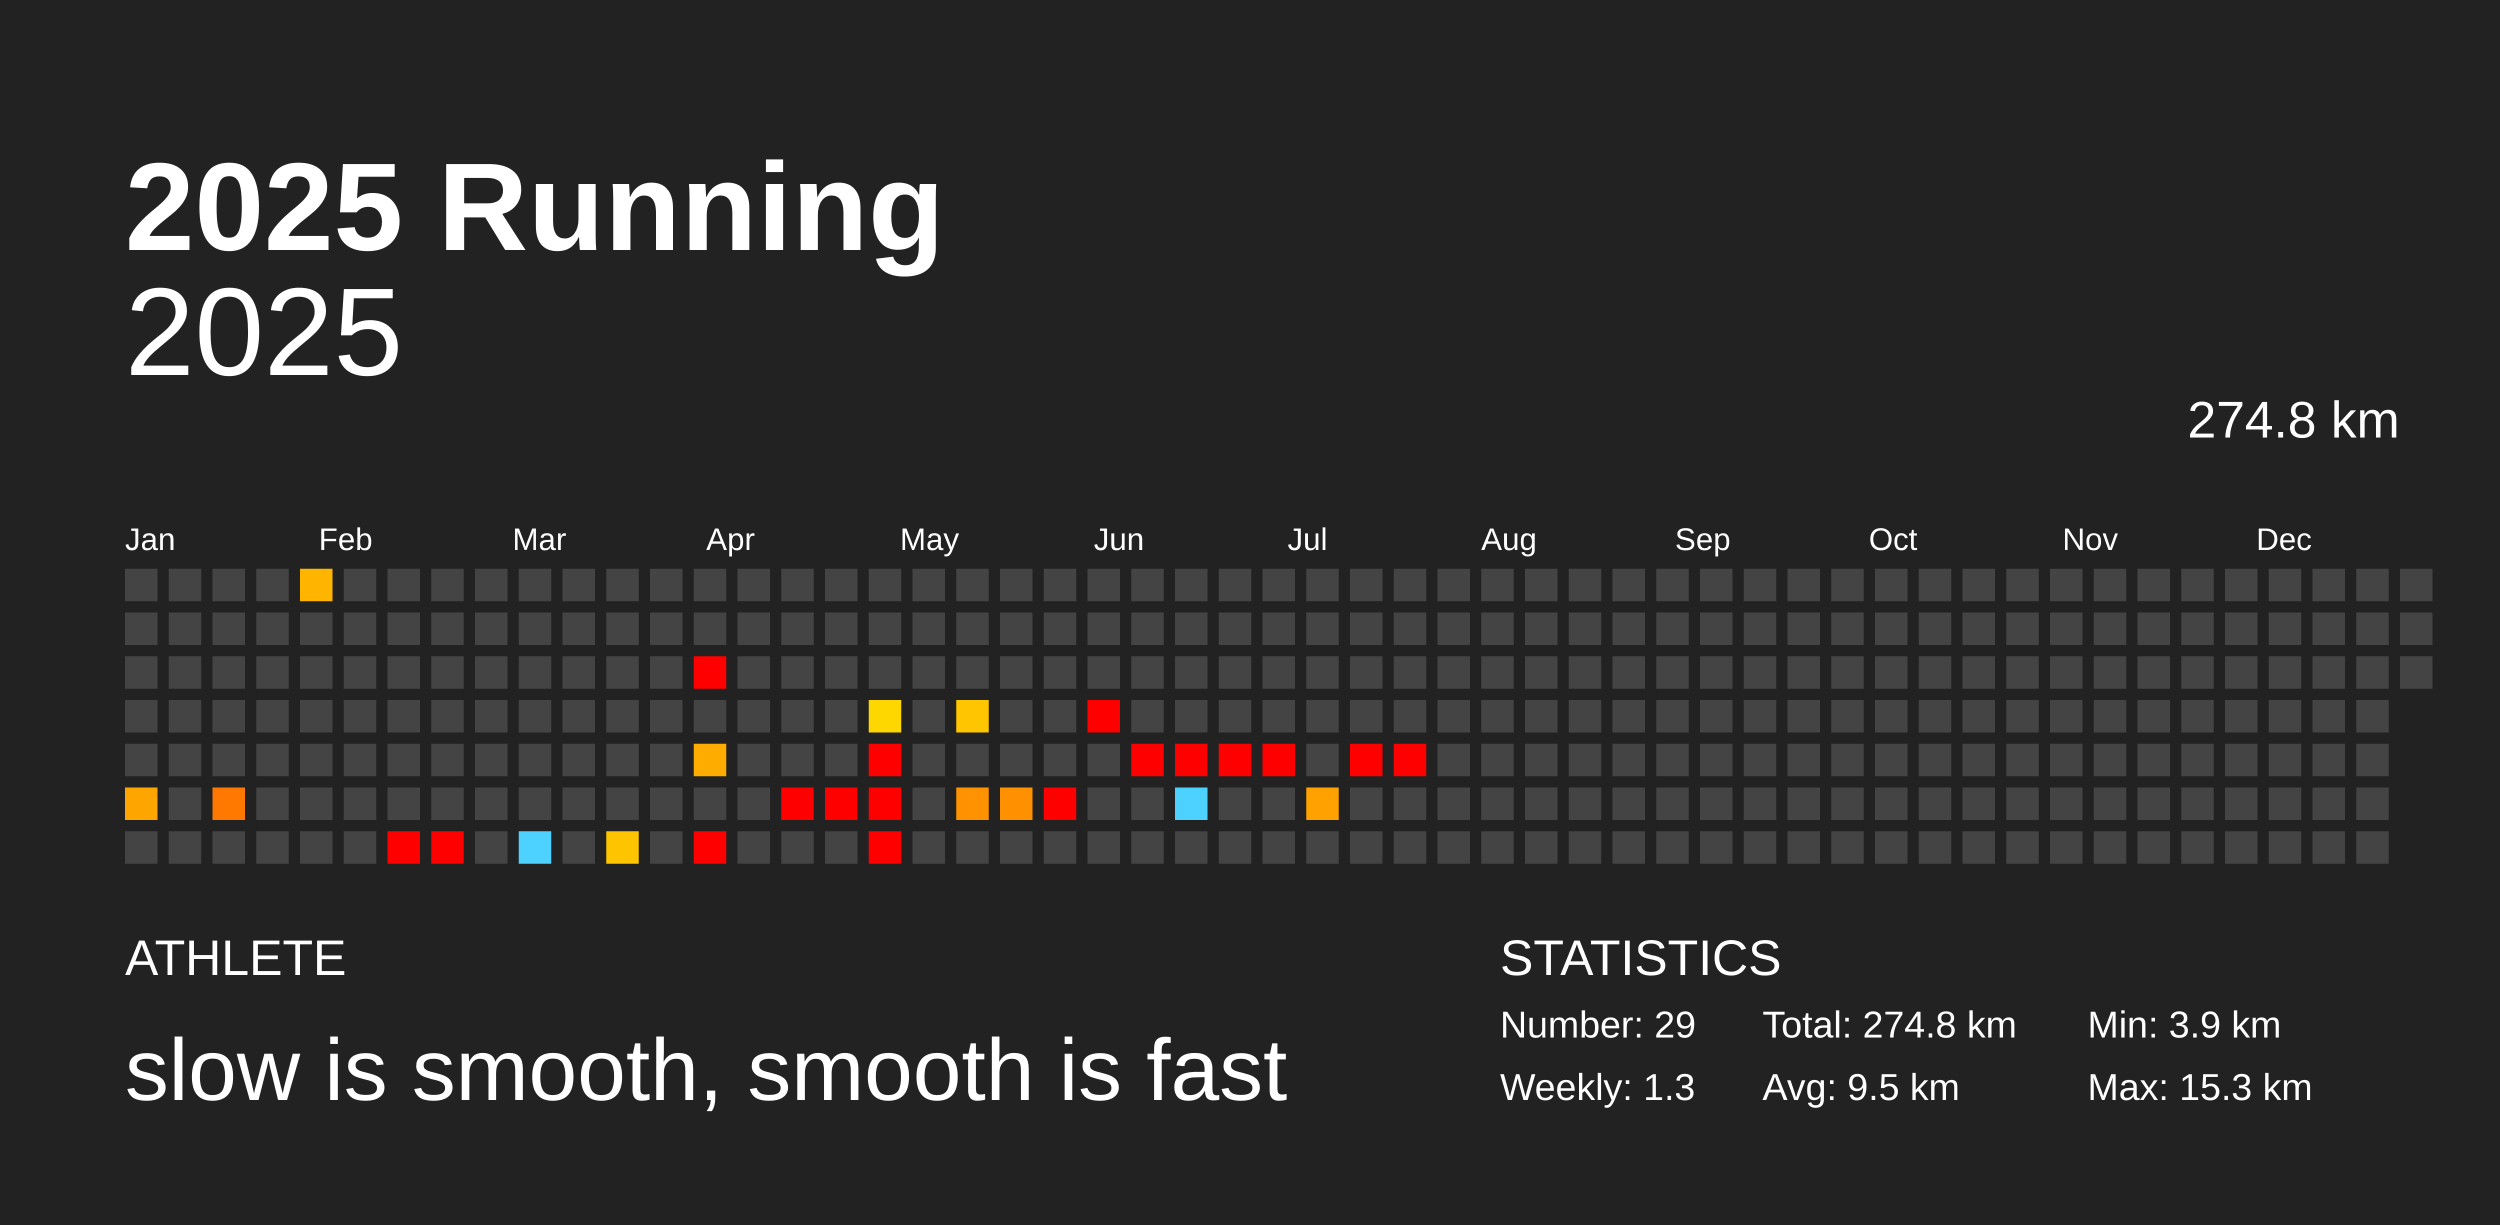
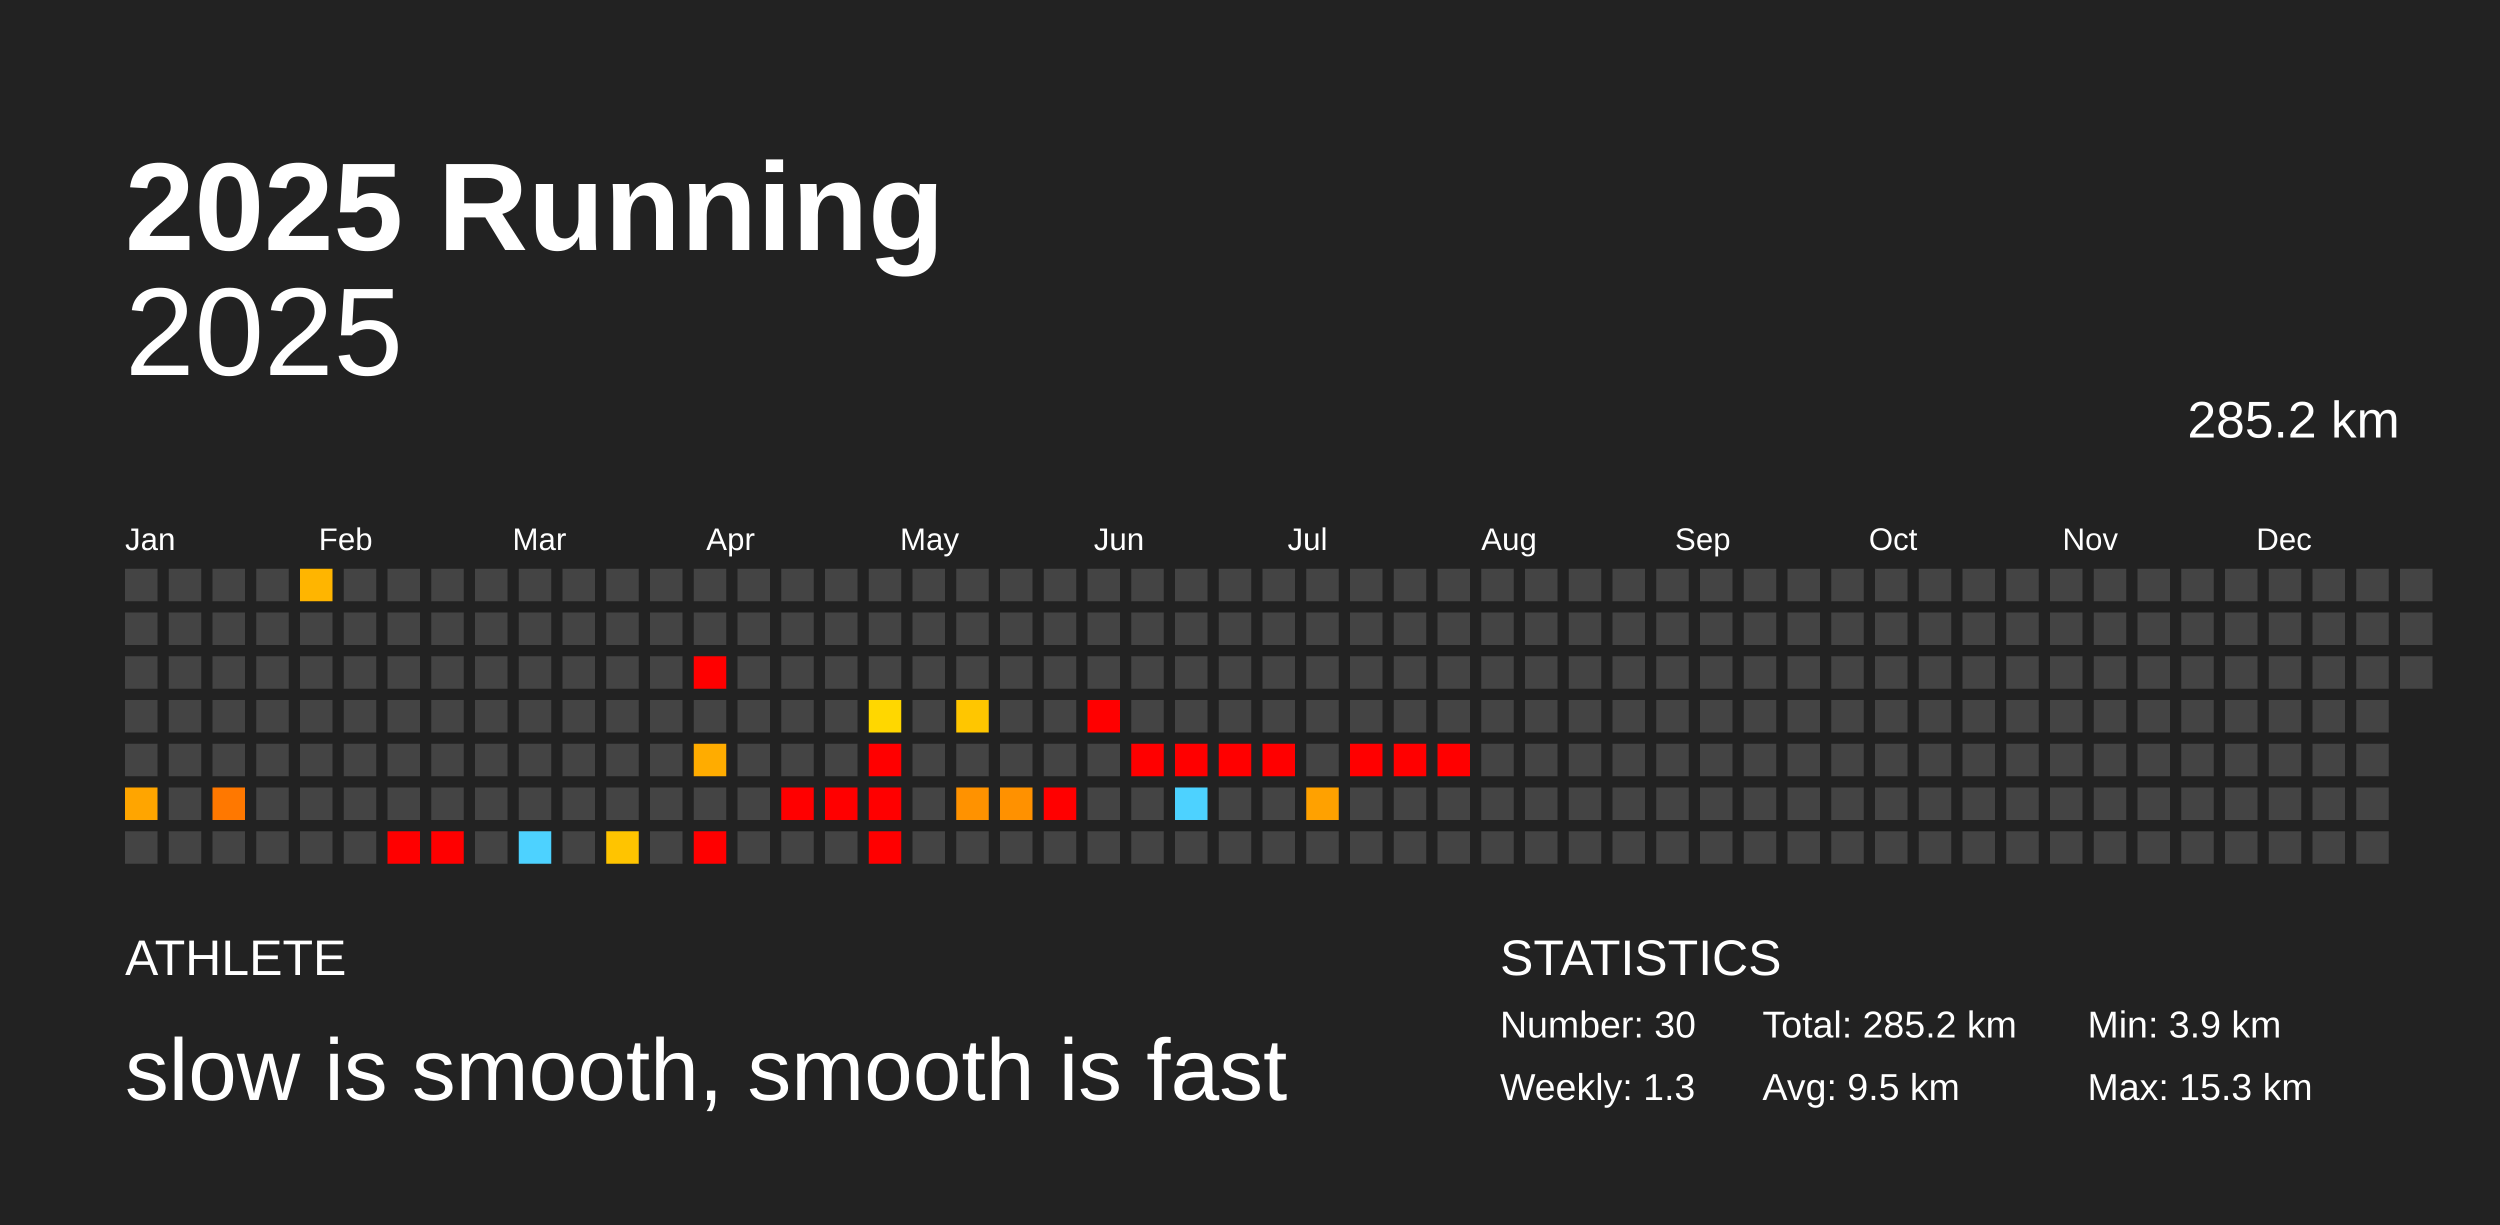
<svg xmlns="http://www.w3.org/2000/svg" baseProfile="full" height="98mm" version="1.1" viewBox="0,0,200,98" width="200mm">
  <defs />
  <rect fill="#222222" height="98" width="200" x="0" y="0" />
  <text fill="#FFFFFF" style="font-size:10px; font-family:Arial; font-weight:bold;" x="10" y="20">2025 Running</text>
  <text fill="#FFFFFF" style="font-size:4px; font-family:Arial" x="10" y="78">ATHLETE</text>
  <text fill="#FFFFFF" style="font-size:7px; font-family:Arial" x="10" y="88">slow is smooth, smooth is fast</text>
  <text fill="#FFFFFF" style="font-size:4px; font-family:Arial" x="120" y="78">STATISTICS</text>
-   <text fill="#FFFFFF" style="font-size:3px; font-family:Arial" x="120" y="83">Number: 29</text>
+   <text fill="#FFFFFF" style="font-size:3px; font-family:Arial" x="120" y="83">Number: 30</text>
  <text fill="#FFFFFF" style="font-size:3px; font-family:Arial" x="120" y="88">Weekly: 1.3</text>
-   <text fill="#FFFFFF" style="font-size:3px; font-family:Arial" x="141" y="83">Total: 274.8 km</text>
+   <text fill="#FFFFFF" style="font-size:3px; font-family:Arial" x="141" y="83">Total: 285.2 km</text>
  <text fill="#FFFFFF" style="font-size:3px; font-family:Arial" x="141" y="88">Avg: 9.5 km</text>
  <text fill="#FFFFFF" style="font-size:3px; font-family:Arial" x="167" y="83">Min: 3.9 km</text>
  <text fill="#FFFFFF" style="font-size:3px; font-family:Arial" x="167" y="88">Max: 15.3 km</text>
  <text alignment-baseline="hanging" fill="#FFFFFF" style="font-size:10.0px; font-family:Arial;" x="10" y="30">2025</text>
-   <text alignment-baseline="hanging" fill="#FFFFFF" style="font-size:4.125px; font-family:Arial;" x="175" y="35">274.8 km</text>
+   <text alignment-baseline="hanging" fill="#FFFFFF" style="font-size:4.125px; font-family:Arial;" x="175" y="35">285.2 km</text>
  <text fill="#FFFFFF" style="font-size:2.5px; font-family:Arial" x="10.0" y="44">Jan</text>
  <text fill="#FFFFFF" style="font-size:2.5px; font-family:Arial" x="25.5" y="44">Feb</text>
  <text fill="#FFFFFF" style="font-size:2.5px; font-family:Arial" x="41.0" y="44">Mar</text>
  <text fill="#FFFFFF" style="font-size:2.5px; font-family:Arial" x="56.5" y="44">Apr</text>
  <text fill="#FFFFFF" style="font-size:2.5px; font-family:Arial" x="72.0" y="44">May</text>
  <text fill="#FFFFFF" style="font-size:2.5px; font-family:Arial" x="87.5" y="44">Jun</text>
  <text fill="#FFFFFF" style="font-size:2.5px; font-family:Arial" x="103.0" y="44">Jul</text>
  <text fill="#FFFFFF" style="font-size:2.5px; font-family:Arial" x="118.5" y="44">Aug</text>
  <text fill="#FFFFFF" style="font-size:2.5px; font-family:Arial" x="134.0" y="44">Sep</text>
  <text fill="#FFFFFF" style="font-size:2.5px; font-family:Arial" x="149.5" y="44">Oct</text>
  <text fill="#FFFFFF" style="font-size:2.5px; font-family:Arial" x="165.0" y="44">Nov</text>
  <text fill="#FFFFFF" style="font-size:2.5px; font-family:Arial" x="180.5" y="44">Dec</text>
  <rect fill="#444444" height="2.6" width="2.6" x="10.0" y="45.5" />
  <rect fill="#444444" height="2.6" width="2.6" x="10.0" y="49.0" />
  <rect fill="#444444" height="2.6" width="2.6" x="10.0" y="52.5" />
  <rect fill="#444444" height="2.6" width="2.6" x="10.0" y="56.0" />
  <rect fill="#444444" height="2.6" width="2.6" x="10.0" y="59.5" />
  <rect fill="#ffa500" height="2.6" width="2.6" x="10.0" y="63.0" />
  <rect fill="#444444" height="2.6" width="2.6" x="10.0" y="66.5" />
  <rect fill="#444444" height="2.6" width="2.6" x="13.5" y="45.5" />
  <rect fill="#444444" height="2.6" width="2.6" x="13.5" y="49.0" />
  <rect fill="#444444" height="2.6" width="2.6" x="13.5" y="52.5" />
  <rect fill="#444444" height="2.6" width="2.6" x="13.5" y="56.0" />
  <rect fill="#444444" height="2.6" width="2.6" x="13.5" y="59.5" />
  <rect fill="#444444" height="2.6" width="2.6" x="13.5" y="63.0" />
  <rect fill="#444444" height="2.6" width="2.6" x="13.5" y="66.5" />
  <rect fill="#444444" height="2.6" width="2.6" x="17.0" y="45.5" />
  <rect fill="#444444" height="2.6" width="2.6" x="17.0" y="49.0" />
  <rect fill="#444444" height="2.6" width="2.6" x="17.0" y="52.5" />
  <rect fill="#444444" height="2.6" width="2.6" x="17.0" y="56.0" />
  <rect fill="#444444" height="2.6" width="2.6" x="17.0" y="59.5" />
  <rect fill="#ff7800" height="2.6" width="2.6" x="17.0" y="63.0" />
  <rect fill="#444444" height="2.6" width="2.6" x="17.0" y="66.5" />
  <rect fill="#444444" height="2.6" width="2.6" x="20.5" y="45.5" />
  <rect fill="#444444" height="2.6" width="2.6" x="20.5" y="49.0" />
  <rect fill="#444444" height="2.6" width="2.6" x="20.5" y="52.5" />
  <rect fill="#444444" height="2.6" width="2.6" x="20.5" y="56.0" />
  <rect fill="#444444" height="2.6" width="2.6" x="20.5" y="59.5" />
  <rect fill="#444444" height="2.6" width="2.6" x="20.5" y="63.0" />
  <rect fill="#444444" height="2.6" width="2.6" x="20.5" y="66.5" />
  <rect fill="#ffb500" height="2.6" width="2.6" x="24.0" y="45.5" />
  <rect fill="#444444" height="2.6" width="2.6" x="24.0" y="49.0" />
  <rect fill="#444444" height="2.6" width="2.6" x="24.0" y="52.5" />
  <rect fill="#444444" height="2.6" width="2.6" x="24.0" y="56.0" />
  <rect fill="#444444" height="2.6" width="2.6" x="24.0" y="59.5" />
  <rect fill="#444444" height="2.6" width="2.6" x="24.0" y="63.0" />
  <rect fill="#444444" height="2.6" width="2.6" x="24.0" y="66.5" />
  <rect fill="#444444" height="2.6" width="2.6" x="27.5" y="45.5" />
  <rect fill="#444444" height="2.6" width="2.6" x="27.5" y="49.0" />
  <rect fill="#444444" height="2.6" width="2.6" x="27.5" y="52.5" />
  <rect fill="#444444" height="2.6" width="2.6" x="27.5" y="56.0" />
  <rect fill="#444444" height="2.6" width="2.6" x="27.5" y="59.5" />
  <rect fill="#444444" height="2.6" width="2.6" x="27.5" y="63.0" />
  <rect fill="#444444" height="2.6" width="2.6" x="27.5" y="66.5" />
  <rect fill="#444444" height="2.6" width="2.6" x="31.0" y="45.5" />
  <rect fill="#444444" height="2.6" width="2.6" x="31.0" y="49.0" />
  <rect fill="#444444" height="2.6" width="2.6" x="31.0" y="52.5" />
  <rect fill="#444444" height="2.6" width="2.6" x="31.0" y="56.0" />
  <rect fill="#444444" height="2.6" width="2.6" x="31.0" y="59.5" />
  <rect fill="#444444" height="2.6" width="2.6" x="31.0" y="63.0" />
  <rect fill="red" height="2.6" width="2.6" x="31.0" y="66.5" />
  <rect fill="#444444" height="2.6" width="2.6" x="34.5" y="45.5" />
  <rect fill="#444444" height="2.6" width="2.6" x="34.5" y="49.0" />
  <rect fill="#444444" height="2.6" width="2.6" x="34.5" y="52.5" />
  <rect fill="#444444" height="2.6" width="2.6" x="34.5" y="56.0" />
  <rect fill="#444444" height="2.6" width="2.6" x="34.5" y="59.5" />
  <rect fill="#444444" height="2.6" width="2.6" x="34.5" y="63.0" />
  <rect fill="red" height="2.6" width="2.6" x="34.5" y="66.5" />
  <rect fill="#444444" height="2.6" width="2.6" x="38.0" y="45.5" />
  <rect fill="#444444" height="2.6" width="2.6" x="38.0" y="49.0" />
  <rect fill="#444444" height="2.6" width="2.6" x="38.0" y="52.5" />
  <rect fill="#444444" height="2.6" width="2.6" x="38.0" y="56.0" />
  <rect fill="#444444" height="2.6" width="2.6" x="38.0" y="59.5" />
  <rect fill="#444444" height="2.6" width="2.6" x="38.0" y="63.0" />
  <rect fill="#444444" height="2.6" width="2.6" x="38.0" y="66.5" />
  <rect fill="#444444" height="2.6" width="2.6" x="41.5" y="45.5" />
  <rect fill="#444444" height="2.6" width="2.6" x="41.5" y="49.0" />
  <rect fill="#444444" height="2.6" width="2.6" x="41.5" y="52.5" />
  <rect fill="#444444" height="2.6" width="2.6" x="41.5" y="56.0" />
  <rect fill="#444444" height="2.6" width="2.6" x="41.5" y="59.5" />
  <rect fill="#444444" height="2.6" width="2.6" x="41.5" y="63.0" />
  <rect fill="#4dd2ff" height="2.6" width="2.6" x="41.5" y="66.5" />
  <rect fill="#444444" height="2.6" width="2.6" x="45.0" y="45.5" />
  <rect fill="#444444" height="2.6" width="2.6" x="45.0" y="49.0" />
  <rect fill="#444444" height="2.6" width="2.6" x="45.0" y="52.5" />
  <rect fill="#444444" height="2.6" width="2.6" x="45.0" y="56.0" />
  <rect fill="#444444" height="2.6" width="2.6" x="45.0" y="59.5" />
  <rect fill="#444444" height="2.6" width="2.6" x="45.0" y="63.0" />
  <rect fill="#444444" height="2.6" width="2.6" x="45.0" y="66.5" />
  <rect fill="#444444" height="2.6" width="2.6" x="48.5" y="45.5" />
  <rect fill="#444444" height="2.6" width="2.6" x="48.5" y="49.0" />
  <rect fill="#444444" height="2.6" width="2.6" x="48.5" y="52.5" />
  <rect fill="#444444" height="2.6" width="2.6" x="48.5" y="56.0" />
  <rect fill="#444444" height="2.6" width="2.6" x="48.5" y="59.5" />
  <rect fill="#444444" height="2.6" width="2.6" x="48.5" y="63.0" />
  <rect fill="#ffc400" height="2.6" width="2.6" x="48.5" y="66.5" />
  <rect fill="#444444" height="2.6" width="2.6" x="52.0" y="45.5" />
  <rect fill="#444444" height="2.6" width="2.6" x="52.0" y="49.0" />
  <rect fill="#444444" height="2.6" width="2.6" x="52.0" y="52.5" />
  <rect fill="#444444" height="2.6" width="2.6" x="52.0" y="56.0" />
  <rect fill="#444444" height="2.6" width="2.6" x="52.0" y="59.5" />
  <rect fill="#444444" height="2.6" width="2.6" x="52.0" y="63.0" />
  <rect fill="#444444" height="2.6" width="2.6" x="52.0" y="66.5" />
  <rect fill="#444444" height="2.6" width="2.6" x="55.5" y="45.5" />
  <rect fill="#444444" height="2.6" width="2.6" x="55.5" y="49.0" />
  <rect fill="red" height="2.6" width="2.6" x="55.5" y="52.5" />
  <rect fill="#444444" height="2.6" width="2.6" x="55.5" y="56.0" />
  <rect fill="#ffac00" height="2.6" width="2.6" x="55.5" y="59.5" />
  <rect fill="#444444" height="2.6" width="2.6" x="55.5" y="63.0" />
  <rect fill="red" height="2.6" width="2.6" x="55.5" y="66.5" />
  <rect fill="#444444" height="2.6" width="2.6" x="59.0" y="45.5" />
  <rect fill="#444444" height="2.6" width="2.6" x="59.0" y="49.0" />
  <rect fill="#444444" height="2.6" width="2.6" x="59.0" y="52.5" />
  <rect fill="#444444" height="2.6" width="2.6" x="59.0" y="56.0" />
  <rect fill="#444444" height="2.6" width="2.6" x="59.0" y="59.5" />
  <rect fill="#444444" height="2.6" width="2.6" x="59.0" y="63.0" />
  <rect fill="#444444" height="2.6" width="2.6" x="59.0" y="66.5" />
  <rect fill="#444444" height="2.6" width="2.6" x="62.5" y="45.5" />
  <rect fill="#444444" height="2.6" width="2.6" x="62.5" y="49.0" />
  <rect fill="#444444" height="2.6" width="2.6" x="62.5" y="52.5" />
  <rect fill="#444444" height="2.6" width="2.6" x="62.5" y="56.0" />
  <rect fill="#444444" height="2.6" width="2.6" x="62.5" y="59.5" />
  <rect fill="red" height="2.6" width="2.6" x="62.5" y="63.0" />
  <rect fill="#444444" height="2.6" width="2.6" x="62.5" y="66.5" />
  <rect fill="#444444" height="2.6" width="2.6" x="66.0" y="45.5" />
  <rect fill="#444444" height="2.6" width="2.6" x="66.0" y="49.0" />
  <rect fill="#444444" height="2.6" width="2.6" x="66.0" y="52.5" />
  <rect fill="#444444" height="2.6" width="2.6" x="66.0" y="56.0" />
  <rect fill="#444444" height="2.6" width="2.6" x="66.0" y="59.5" />
  <rect fill="red" height="2.6" width="2.6" x="66.0" y="63.0" />
  <rect fill="#444444" height="2.6" width="2.6" x="66.0" y="66.5" />
  <rect fill="#444444" height="2.6" width="2.6" x="69.5" y="45.5" />
  <rect fill="#444444" height="2.6" width="2.6" x="69.5" y="49.0" />
  <rect fill="#444444" height="2.6" width="2.6" x="69.5" y="52.5" />
  <rect fill="#ffd700" height="2.6" width="2.6" x="69.5" y="56.0" />
  <rect fill="red" height="2.6" width="2.6" x="69.5" y="59.5" />
  <rect fill="red" height="2.6" width="2.6" x="69.5" y="63.0" />
  <rect fill="red" height="2.6" width="2.6" x="69.5" y="66.5" />
  <rect fill="#444444" height="2.6" width="2.6" x="73.0" y="45.5" />
  <rect fill="#444444" height="2.6" width="2.6" x="73.0" y="49.0" />
  <rect fill="#444444" height="2.6" width="2.6" x="73.0" y="52.5" />
  <rect fill="#444444" height="2.6" width="2.6" x="73.0" y="56.0" />
  <rect fill="#444444" height="2.6" width="2.6" x="73.0" y="59.5" />
  <rect fill="#444444" height="2.6" width="2.6" x="73.0" y="63.0" />
  <rect fill="#444444" height="2.6" width="2.6" x="73.0" y="66.5" />
  <rect fill="#444444" height="2.6" width="2.6" x="76.5" y="45.5" />
  <rect fill="#444444" height="2.6" width="2.6" x="76.5" y="49.0" />
  <rect fill="#444444" height="2.6" width="2.6" x="76.5" y="52.5" />
  <rect fill="#ffc600" height="2.6" width="2.6" x="76.5" y="56.0" />
  <rect fill="#444444" height="2.6" width="2.6" x="76.5" y="59.5" />
  <rect fill="#ff9200" height="2.6" width="2.6" x="76.5" y="63.0" />
  <rect fill="#444444" height="2.6" width="2.6" x="76.5" y="66.5" />
  <rect fill="#444444" height="2.6" width="2.6" x="80.0" y="45.5" />
  <rect fill="#444444" height="2.6" width="2.6" x="80.0" y="49.0" />
  <rect fill="#444444" height="2.6" width="2.6" x="80.0" y="52.5" />
  <rect fill="#444444" height="2.6" width="2.6" x="80.0" y="56.0" />
  <rect fill="#444444" height="2.6" width="2.6" x="80.0" y="59.5" />
  <rect fill="#ff9100" height="2.6" width="2.6" x="80.0" y="63.0" />
  <rect fill="#444444" height="2.6" width="2.6" x="80.0" y="66.5" />
  <rect fill="#444444" height="2.6" width="2.6" x="83.5" y="45.5" />
  <rect fill="#444444" height="2.6" width="2.6" x="83.5" y="49.0" />
  <rect fill="#444444" height="2.6" width="2.6" x="83.5" y="52.5" />
  <rect fill="#444444" height="2.6" width="2.6" x="83.5" y="56.0" />
  <rect fill="#444444" height="2.6" width="2.6" x="83.5" y="59.5" />
  <rect fill="red" height="2.6" width="2.6" x="83.5" y="63.0" />
  <rect fill="#444444" height="2.6" width="2.6" x="83.5" y="66.5" />
  <rect fill="#444444" height="2.6" width="2.6" x="87.0" y="45.5" />
  <rect fill="#444444" height="2.6" width="2.6" x="87.0" y="49.0" />
  <rect fill="#444444" height="2.6" width="2.6" x="87.0" y="52.5" />
  <rect fill="red" height="2.6" width="2.6" x="87.0" y="56.0" />
  <rect fill="#444444" height="2.6" width="2.6" x="87.0" y="59.5" />
  <rect fill="#444444" height="2.6" width="2.6" x="87.0" y="63.0" />
  <rect fill="#444444" height="2.6" width="2.6" x="87.0" y="66.5" />
  <rect fill="#444444" height="2.6" width="2.6" x="90.5" y="45.5" />
  <rect fill="#444444" height="2.6" width="2.6" x="90.5" y="49.0" />
  <rect fill="#444444" height="2.6" width="2.6" x="90.5" y="52.5" />
  <rect fill="#444444" height="2.6" width="2.6" x="90.5" y="56.0" />
  <rect fill="red" height="2.6" width="2.6" x="90.5" y="59.5" />
  <rect fill="#444444" height="2.6" width="2.6" x="90.5" y="63.0" />
  <rect fill="#444444" height="2.6" width="2.6" x="90.5" y="66.5" />
  <rect fill="#444444" height="2.6" width="2.6" x="94.0" y="45.5" />
  <rect fill="#444444" height="2.6" width="2.6" x="94.0" y="49.0" />
  <rect fill="#444444" height="2.6" width="2.6" x="94.0" y="52.5" />
  <rect fill="#444444" height="2.6" width="2.6" x="94.0" y="56.0" />
  <rect fill="red" height="2.6" width="2.6" x="94.0" y="59.5" />
  <rect fill="#4dd2ff" height="2.6" width="2.6" x="94.0" y="63.0" />
  <rect fill="#444444" height="2.6" width="2.6" x="94.0" y="66.5" />
  <rect fill="#444444" height="2.6" width="2.6" x="97.5" y="45.5" />
  <rect fill="#444444" height="2.6" width="2.6" x="97.5" y="49.0" />
  <rect fill="#444444" height="2.6" width="2.6" x="97.5" y="52.5" />
  <rect fill="#444444" height="2.6" width="2.6" x="97.5" y="56.0" />
  <rect fill="red" height="2.6" width="2.6" x="97.5" y="59.5" />
  <rect fill="#444444" height="2.6" width="2.6" x="97.5" y="63.0" />
  <rect fill="#444444" height="2.6" width="2.6" x="97.5" y="66.5" />
  <rect fill="#444444" height="2.6" width="2.6" x="101.0" y="45.5" />
  <rect fill="#444444" height="2.6" width="2.6" x="101.0" y="49.0" />
  <rect fill="#444444" height="2.6" width="2.6" x="101.0" y="52.5" />
  <rect fill="#444444" height="2.6" width="2.6" x="101.0" y="56.0" />
  <rect fill="red" height="2.6" width="2.6" x="101.0" y="59.5" />
  <rect fill="#444444" height="2.6" width="2.6" x="101.0" y="63.0" />
  <rect fill="#444444" height="2.6" width="2.6" x="101.0" y="66.5" />
  <rect fill="#444444" height="2.6" width="2.6" x="104.5" y="45.5" />
  <rect fill="#444444" height="2.6" width="2.6" x="104.5" y="49.0" />
  <rect fill="#444444" height="2.6" width="2.6" x="104.5" y="52.5" />
  <rect fill="#444444" height="2.6" width="2.6" x="104.5" y="56.0" />
  <rect fill="#444444" height="2.6" width="2.6" x="104.5" y="59.5" />
  <rect fill="#ffa100" height="2.6" width="2.6" x="104.5" y="63.0" />
  <rect fill="#444444" height="2.6" width="2.6" x="104.5" y="66.5" />
  <rect fill="#444444" height="2.6" width="2.6" x="108.0" y="45.5" />
  <rect fill="#444444" height="2.6" width="2.6" x="108.0" y="49.0" />
  <rect fill="#444444" height="2.6" width="2.6" x="108.0" y="52.5" />
  <rect fill="#444444" height="2.6" width="2.6" x="108.0" y="56.0" />
  <rect fill="red" height="2.6" width="2.6" x="108.0" y="59.5" />
  <rect fill="#444444" height="2.6" width="2.6" x="108.0" y="63.0" />
  <rect fill="#444444" height="2.6" width="2.6" x="108.0" y="66.5" />
  <rect fill="#444444" height="2.6" width="2.6" x="111.5" y="45.5" />
  <rect fill="#444444" height="2.6" width="2.6" x="111.5" y="49.0" />
  <rect fill="#444444" height="2.6" width="2.6" x="111.5" y="52.5" />
  <rect fill="#444444" height="2.6" width="2.6" x="111.5" y="56.0" />
  <rect fill="red" height="2.6" width="2.6" x="111.5" y="59.5" />
  <rect fill="#444444" height="2.6" width="2.6" x="111.5" y="63.0" />
  <rect fill="#444444" height="2.6" width="2.6" x="111.5" y="66.5" />
  <rect fill="#444444" height="2.6" width="2.6" x="115.0" y="45.5" />
  <rect fill="#444444" height="2.6" width="2.6" x="115.0" y="49.0" />
  <rect fill="#444444" height="2.6" width="2.6" x="115.0" y="52.5" />
  <rect fill="#444444" height="2.6" width="2.6" x="115.0" y="56.0" />
-   <rect fill="#444444" height="2.6" width="2.6" x="115.0" y="59.5" />
+   <rect fill="red" height="2.6" width="2.6" x="115.0" y="59.5" />
  <rect fill="#444444" height="2.6" width="2.6" x="115.0" y="63.0" />
  <rect fill="#444444" height="2.6" width="2.6" x="115.0" y="66.5" />
  <rect fill="#444444" height="2.6" width="2.6" x="118.5" y="45.5" />
  <rect fill="#444444" height="2.6" width="2.6" x="118.5" y="49.0" />
  <rect fill="#444444" height="2.6" width="2.6" x="118.5" y="52.5" />
  <rect fill="#444444" height="2.6" width="2.6" x="118.5" y="56.0" />
  <rect fill="#444444" height="2.6" width="2.6" x="118.5" y="59.5" />
  <rect fill="#444444" height="2.6" width="2.6" x="118.5" y="63.0" />
  <rect fill="#444444" height="2.6" width="2.6" x="118.5" y="66.5" />
  <rect fill="#444444" height="2.6" width="2.6" x="122.0" y="45.5" />
  <rect fill="#444444" height="2.6" width="2.6" x="122.0" y="49.0" />
  <rect fill="#444444" height="2.6" width="2.6" x="122.0" y="52.5" />
  <rect fill="#444444" height="2.6" width="2.6" x="122.0" y="56.0" />
  <rect fill="#444444" height="2.6" width="2.6" x="122.0" y="59.5" />
  <rect fill="#444444" height="2.6" width="2.6" x="122.0" y="63.0" />
  <rect fill="#444444" height="2.6" width="2.6" x="122.0" y="66.5" />
  <rect fill="#444444" height="2.6" width="2.6" x="125.5" y="45.5" />
  <rect fill="#444444" height="2.6" width="2.6" x="125.5" y="49.0" />
  <rect fill="#444444" height="2.6" width="2.6" x="125.5" y="52.5" />
  <rect fill="#444444" height="2.6" width="2.6" x="125.5" y="56.0" />
  <rect fill="#444444" height="2.6" width="2.6" x="125.5" y="59.5" />
  <rect fill="#444444" height="2.6" width="2.6" x="125.5" y="63.0" />
  <rect fill="#444444" height="2.6" width="2.6" x="125.5" y="66.5" />
  <rect fill="#444444" height="2.6" width="2.6" x="129.0" y="45.5" />
  <rect fill="#444444" height="2.6" width="2.6" x="129.0" y="49.0" />
  <rect fill="#444444" height="2.6" width="2.6" x="129.0" y="52.5" />
  <rect fill="#444444" height="2.6" width="2.6" x="129.0" y="56.0" />
  <rect fill="#444444" height="2.6" width="2.6" x="129.0" y="59.5" />
  <rect fill="#444444" height="2.6" width="2.6" x="129.0" y="63.0" />
  <rect fill="#444444" height="2.6" width="2.6" x="129.0" y="66.5" />
  <rect fill="#444444" height="2.6" width="2.6" x="132.5" y="45.5" />
  <rect fill="#444444" height="2.6" width="2.6" x="132.5" y="49.0" />
  <rect fill="#444444" height="2.6" width="2.6" x="132.5" y="52.5" />
  <rect fill="#444444" height="2.6" width="2.6" x="132.5" y="56.0" />
  <rect fill="#444444" height="2.6" width="2.6" x="132.5" y="59.5" />
  <rect fill="#444444" height="2.6" width="2.6" x="132.5" y="63.0" />
  <rect fill="#444444" height="2.6" width="2.6" x="132.5" y="66.5" />
  <rect fill="#444444" height="2.6" width="2.6" x="136.0" y="45.5" />
  <rect fill="#444444" height="2.6" width="2.6" x="136.0" y="49.0" />
  <rect fill="#444444" height="2.6" width="2.6" x="136.0" y="52.5" />
  <rect fill="#444444" height="2.6" width="2.6" x="136.0" y="56.0" />
  <rect fill="#444444" height="2.6" width="2.6" x="136.0" y="59.5" />
  <rect fill="#444444" height="2.6" width="2.6" x="136.0" y="63.0" />
  <rect fill="#444444" height="2.6" width="2.6" x="136.0" y="66.5" />
  <rect fill="#444444" height="2.6" width="2.6" x="139.5" y="45.5" />
  <rect fill="#444444" height="2.6" width="2.6" x="139.5" y="49.0" />
  <rect fill="#444444" height="2.6" width="2.6" x="139.5" y="52.5" />
  <rect fill="#444444" height="2.6" width="2.6" x="139.5" y="56.0" />
  <rect fill="#444444" height="2.6" width="2.6" x="139.5" y="59.5" />
  <rect fill="#444444" height="2.6" width="2.6" x="139.5" y="63.0" />
  <rect fill="#444444" height="2.6" width="2.6" x="139.5" y="66.5" />
  <rect fill="#444444" height="2.6" width="2.6" x="143.0" y="45.5" />
  <rect fill="#444444" height="2.6" width="2.6" x="143.0" y="49.0" />
  <rect fill="#444444" height="2.6" width="2.6" x="143.0" y="52.5" />
  <rect fill="#444444" height="2.6" width="2.6" x="143.0" y="56.0" />
  <rect fill="#444444" height="2.6" width="2.6" x="143.0" y="59.5" />
  <rect fill="#444444" height="2.6" width="2.6" x="143.0" y="63.0" />
  <rect fill="#444444" height="2.6" width="2.6" x="143.0" y="66.5" />
  <rect fill="#444444" height="2.6" width="2.6" x="146.5" y="45.5" />
  <rect fill="#444444" height="2.6" width="2.6" x="146.5" y="49.0" />
  <rect fill="#444444" height="2.6" width="2.6" x="146.5" y="52.5" />
  <rect fill="#444444" height="2.6" width="2.6" x="146.5" y="56.0" />
  <rect fill="#444444" height="2.6" width="2.6" x="146.5" y="59.5" />
  <rect fill="#444444" height="2.6" width="2.6" x="146.5" y="63.0" />
  <rect fill="#444444" height="2.6" width="2.6" x="146.5" y="66.5" />
  <rect fill="#444444" height="2.6" width="2.6" x="150.0" y="45.5" />
  <rect fill="#444444" height="2.6" width="2.6" x="150.0" y="49.0" />
  <rect fill="#444444" height="2.6" width="2.6" x="150.0" y="52.5" />
  <rect fill="#444444" height="2.6" width="2.6" x="150.0" y="56.0" />
  <rect fill="#444444" height="2.6" width="2.6" x="150.0" y="59.5" />
  <rect fill="#444444" height="2.6" width="2.6" x="150.0" y="63.0" />
  <rect fill="#444444" height="2.6" width="2.6" x="150.0" y="66.5" />
  <rect fill="#444444" height="2.6" width="2.6" x="153.5" y="45.5" />
  <rect fill="#444444" height="2.6" width="2.6" x="153.5" y="49.0" />
  <rect fill="#444444" height="2.6" width="2.6" x="153.5" y="52.5" />
  <rect fill="#444444" height="2.6" width="2.6" x="153.5" y="56.0" />
  <rect fill="#444444" height="2.6" width="2.6" x="153.5" y="59.5" />
  <rect fill="#444444" height="2.6" width="2.6" x="153.5" y="63.0" />
  <rect fill="#444444" height="2.6" width="2.6" x="153.5" y="66.5" />
  <rect fill="#444444" height="2.6" width="2.6" x="157.0" y="45.5" />
  <rect fill="#444444" height="2.6" width="2.6" x="157.0" y="49.0" />
  <rect fill="#444444" height="2.6" width="2.6" x="157.0" y="52.5" />
  <rect fill="#444444" height="2.6" width="2.6" x="157.0" y="56.0" />
  <rect fill="#444444" height="2.6" width="2.6" x="157.0" y="59.5" />
  <rect fill="#444444" height="2.6" width="2.6" x="157.0" y="63.0" />
  <rect fill="#444444" height="2.6" width="2.6" x="157.0" y="66.5" />
  <rect fill="#444444" height="2.6" width="2.6" x="160.5" y="45.5" />
  <rect fill="#444444" height="2.6" width="2.6" x="160.5" y="49.0" />
  <rect fill="#444444" height="2.6" width="2.6" x="160.5" y="52.5" />
  <rect fill="#444444" height="2.6" width="2.6" x="160.5" y="56.0" />
  <rect fill="#444444" height="2.6" width="2.6" x="160.5" y="59.5" />
  <rect fill="#444444" height="2.6" width="2.6" x="160.5" y="63.0" />
  <rect fill="#444444" height="2.6" width="2.6" x="160.5" y="66.5" />
  <rect fill="#444444" height="2.6" width="2.6" x="164.0" y="45.5" />
  <rect fill="#444444" height="2.6" width="2.6" x="164.0" y="49.0" />
  <rect fill="#444444" height="2.6" width="2.6" x="164.0" y="52.5" />
  <rect fill="#444444" height="2.6" width="2.6" x="164.0" y="56.0" />
  <rect fill="#444444" height="2.6" width="2.6" x="164.0" y="59.5" />
  <rect fill="#444444" height="2.6" width="2.6" x="164.0" y="63.0" />
  <rect fill="#444444" height="2.6" width="2.6" x="164.0" y="66.5" />
  <rect fill="#444444" height="2.6" width="2.6" x="167.5" y="45.5" />
  <rect fill="#444444" height="2.6" width="2.6" x="167.5" y="49.0" />
  <rect fill="#444444" height="2.6" width="2.6" x="167.5" y="52.5" />
  <rect fill="#444444" height="2.6" width="2.6" x="167.5" y="56.0" />
  <rect fill="#444444" height="2.6" width="2.6" x="167.5" y="59.5" />
  <rect fill="#444444" height="2.6" width="2.6" x="167.5" y="63.0" />
  <rect fill="#444444" height="2.6" width="2.6" x="167.5" y="66.5" />
  <rect fill="#444444" height="2.6" width="2.6" x="171.0" y="45.5" />
  <rect fill="#444444" height="2.6" width="2.6" x="171.0" y="49.0" />
  <rect fill="#444444" height="2.6" width="2.6" x="171.0" y="52.5" />
  <rect fill="#444444" height="2.6" width="2.6" x="171.0" y="56.0" />
  <rect fill="#444444" height="2.6" width="2.6" x="171.0" y="59.5" />
  <rect fill="#444444" height="2.6" width="2.6" x="171.0" y="63.0" />
  <rect fill="#444444" height="2.6" width="2.6" x="171.0" y="66.5" />
  <rect fill="#444444" height="2.6" width="2.6" x="174.5" y="45.5" />
  <rect fill="#444444" height="2.6" width="2.6" x="174.5" y="49.0" />
  <rect fill="#444444" height="2.6" width="2.6" x="174.5" y="52.5" />
  <rect fill="#444444" height="2.6" width="2.6" x="174.5" y="56.0" />
  <rect fill="#444444" height="2.6" width="2.6" x="174.5" y="59.5" />
  <rect fill="#444444" height="2.6" width="2.6" x="174.5" y="63.0" />
  <rect fill="#444444" height="2.6" width="2.6" x="174.5" y="66.5" />
  <rect fill="#444444" height="2.6" width="2.6" x="178.0" y="45.5" />
  <rect fill="#444444" height="2.6" width="2.6" x="178.0" y="49.0" />
  <rect fill="#444444" height="2.6" width="2.6" x="178.0" y="52.5" />
  <rect fill="#444444" height="2.6" width="2.6" x="178.0" y="56.0" />
  <rect fill="#444444" height="2.6" width="2.6" x="178.0" y="59.5" />
  <rect fill="#444444" height="2.6" width="2.6" x="178.0" y="63.0" />
  <rect fill="#444444" height="2.6" width="2.6" x="178.0" y="66.5" />
  <rect fill="#444444" height="2.6" width="2.6" x="181.5" y="45.5" />
  <rect fill="#444444" height="2.6" width="2.6" x="181.5" y="49.0" />
  <rect fill="#444444" height="2.6" width="2.6" x="181.5" y="52.5" />
  <rect fill="#444444" height="2.6" width="2.6" x="181.5" y="56.0" />
  <rect fill="#444444" height="2.6" width="2.6" x="181.5" y="59.5" />
  <rect fill="#444444" height="2.6" width="2.6" x="181.5" y="63.0" />
  <rect fill="#444444" height="2.6" width="2.6" x="181.5" y="66.5" />
  <rect fill="#444444" height="2.6" width="2.6" x="185.0" y="45.5" />
  <rect fill="#444444" height="2.6" width="2.6" x="185.0" y="49.0" />
  <rect fill="#444444" height="2.6" width="2.6" x="185.0" y="52.5" />
  <rect fill="#444444" height="2.6" width="2.6" x="185.0" y="56.0" />
  <rect fill="#444444" height="2.6" width="2.6" x="185.0" y="59.5" />
  <rect fill="#444444" height="2.6" width="2.6" x="185.0" y="63.0" />
  <rect fill="#444444" height="2.6" width="2.6" x="185.0" y="66.5" />
  <rect fill="#444444" height="2.6" width="2.6" x="188.5" y="45.5" />
  <rect fill="#444444" height="2.6" width="2.6" x="188.5" y="49.0" />
  <rect fill="#444444" height="2.6" width="2.6" x="188.5" y="52.5" />
  <rect fill="#444444" height="2.6" width="2.6" x="188.5" y="56.0" />
  <rect fill="#444444" height="2.6" width="2.6" x="188.5" y="59.5" />
  <rect fill="#444444" height="2.6" width="2.6" x="188.5" y="63.0" />
  <rect fill="#444444" height="2.6" width="2.6" x="188.5" y="66.5" />
  <rect fill="#444444" height="2.6" width="2.6" x="192.0" y="45.5" />
  <rect fill="#444444" height="2.6" width="2.6" x="192.0" y="49.0" />
  <rect fill="#444444" height="2.6" width="2.6" x="192.0" y="52.5" />
</svg>
